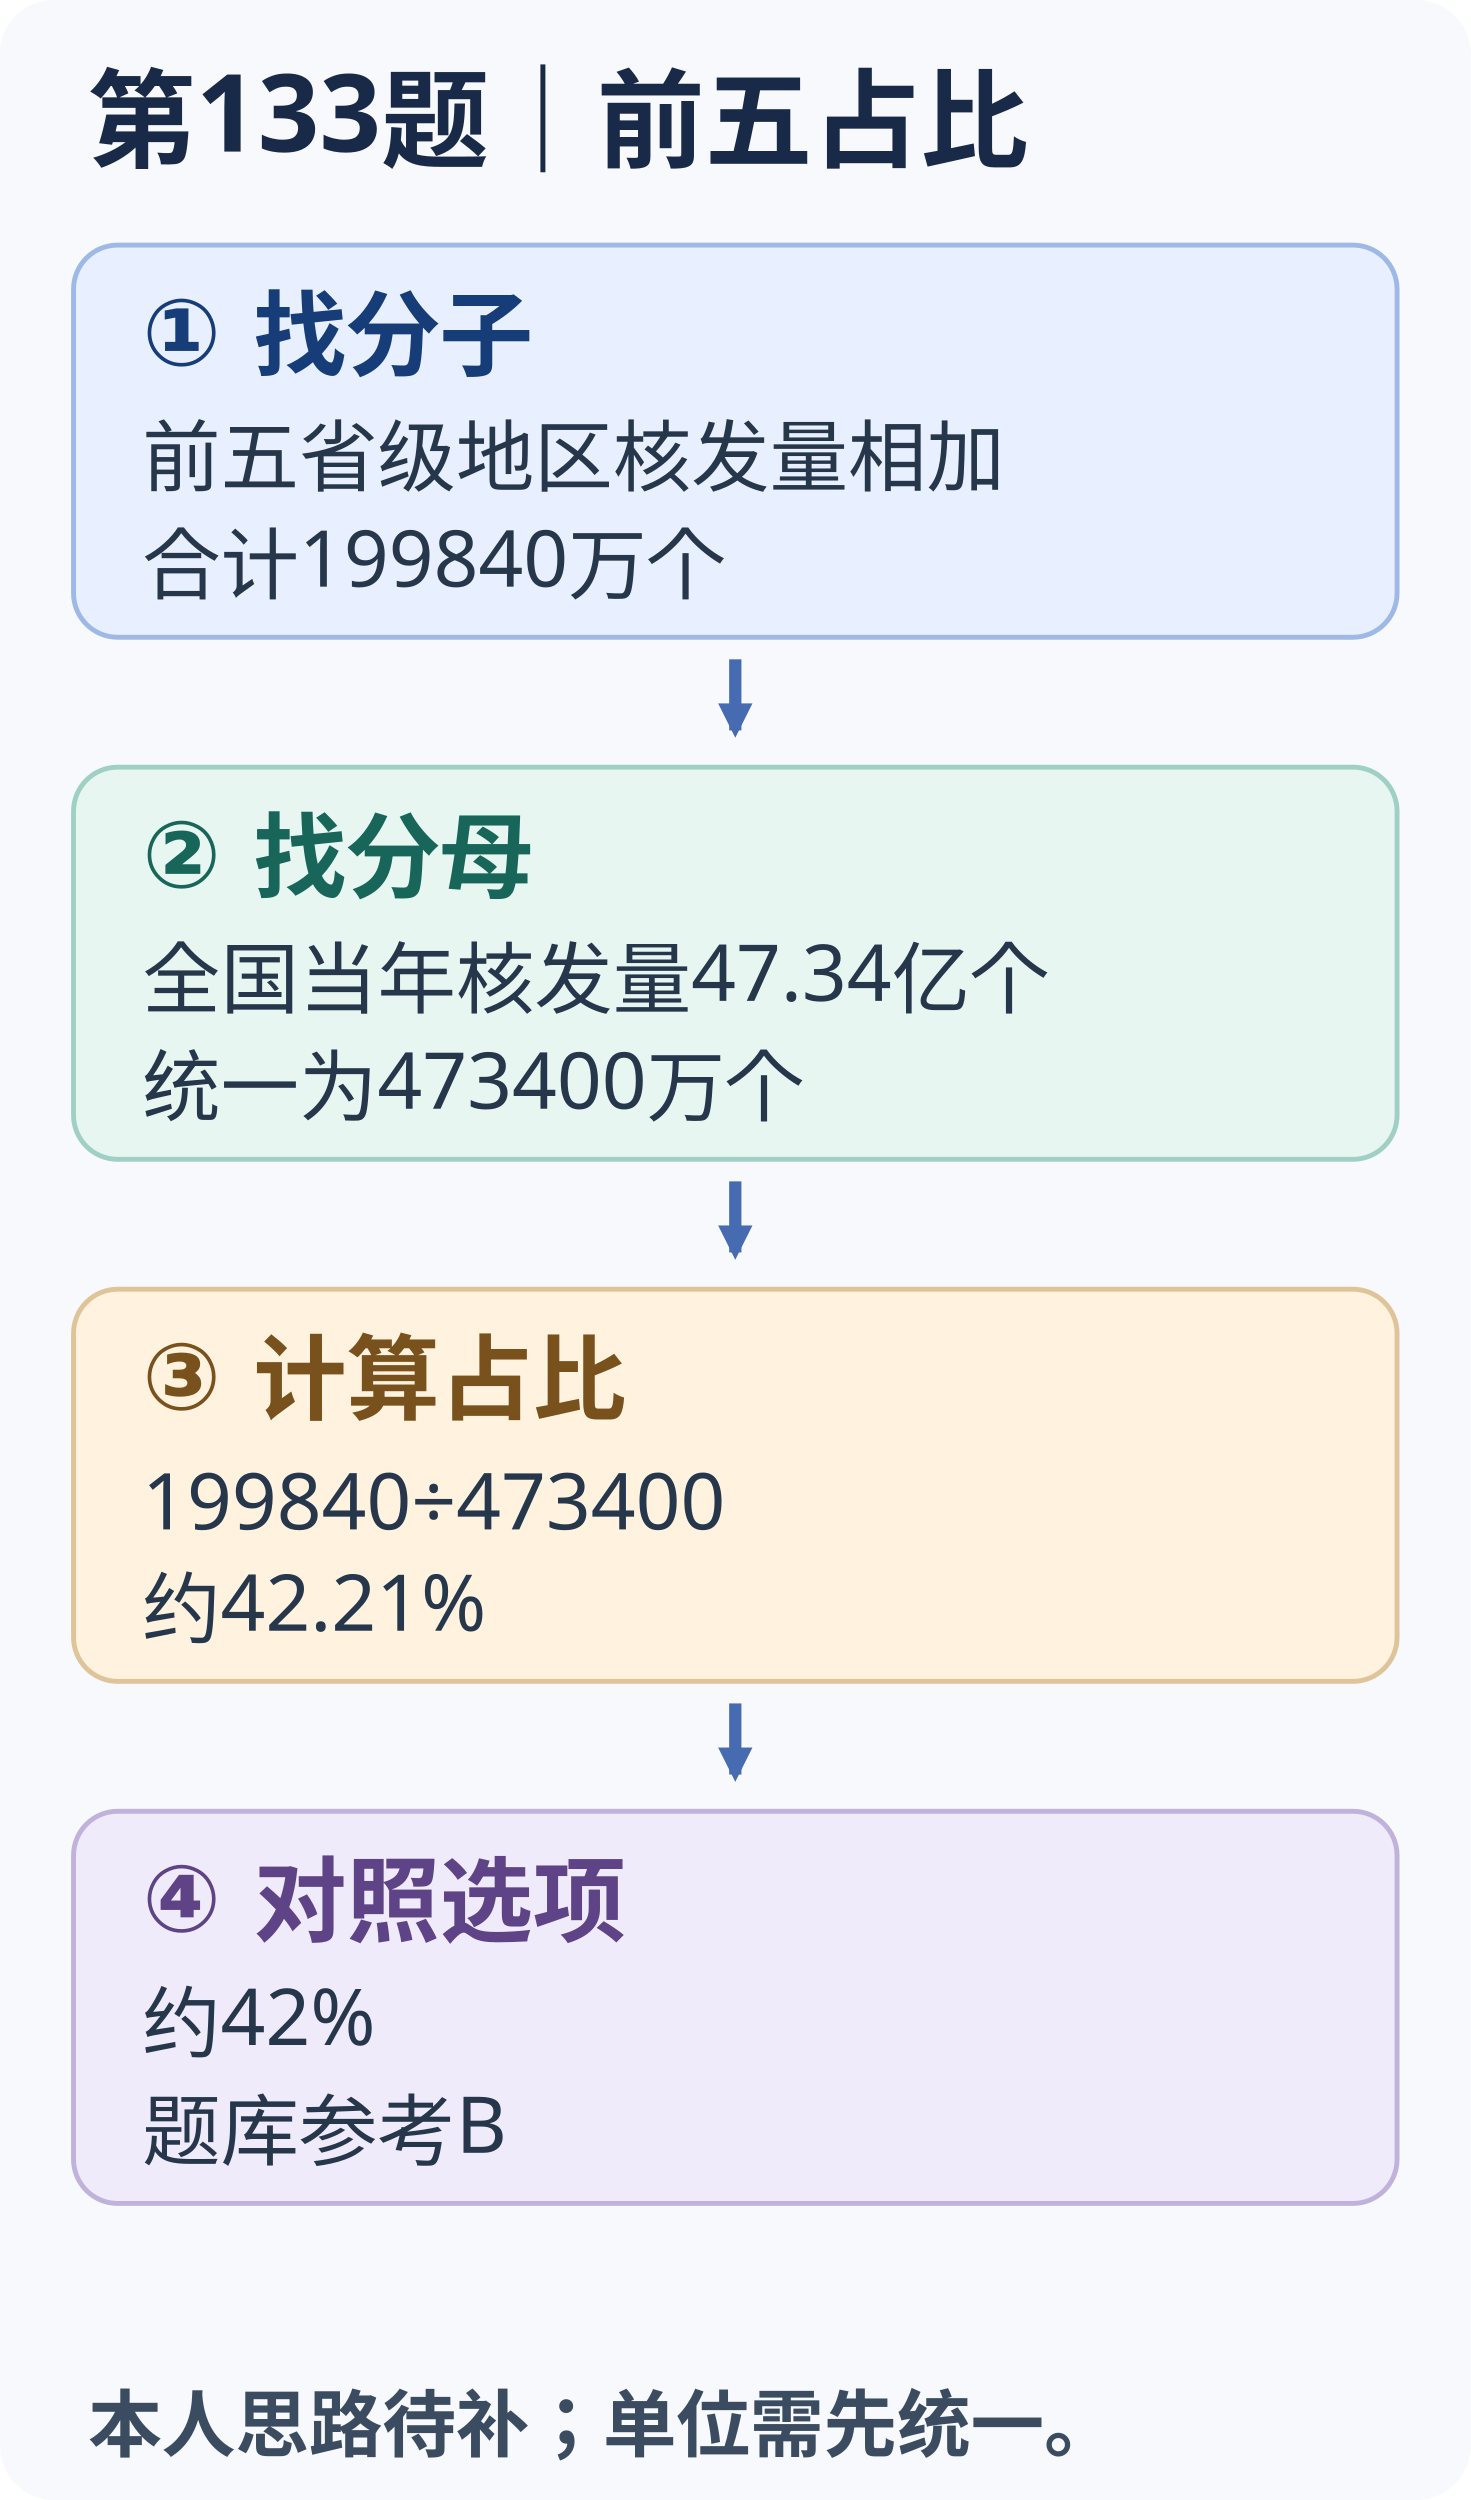
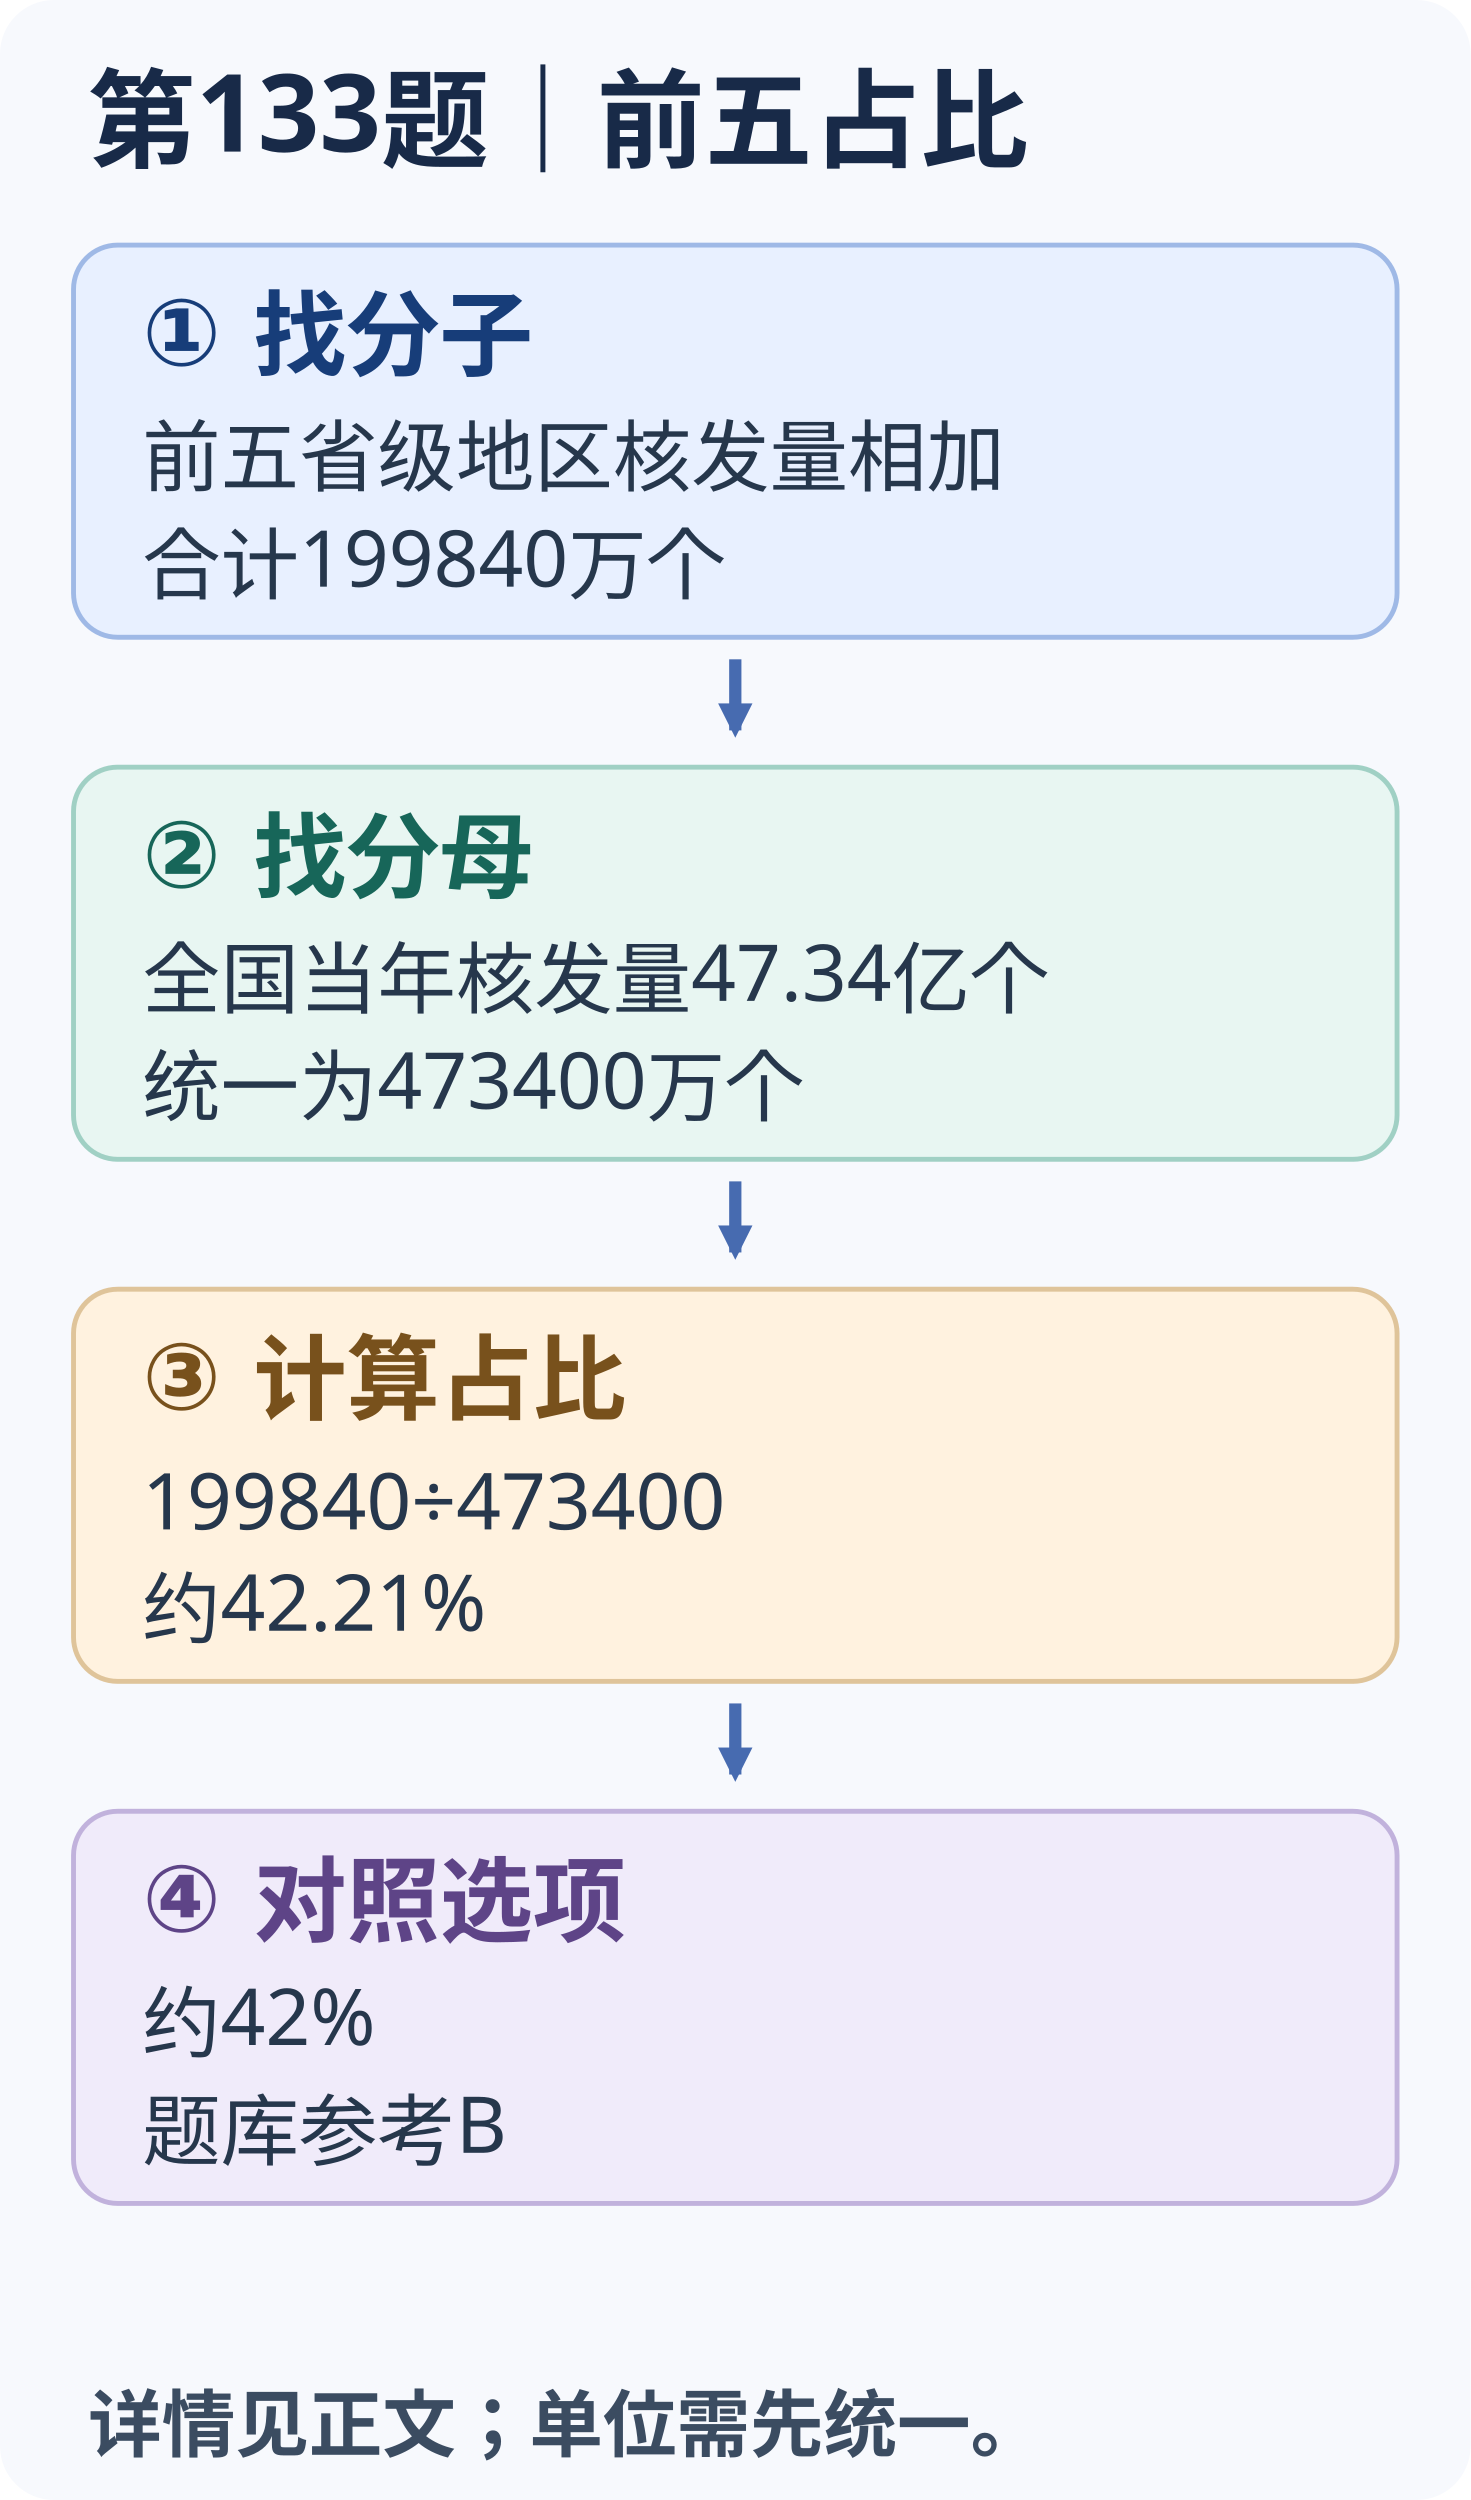
<svg xmlns="http://www.w3.org/2000/svg" viewBox="0 0 600 1020" role="img" aria-labelledby="title desc">
  <defs>
    <marker id="arrow" markerWidth="14" markerHeight="14" refX="11" refY="7" orient="auto" markerUnits="userSpaceOnUse">
      <path d="M0 0 L14 7 L0 14 Z" fill="#476bb0" />
    </marker>
  </defs>
  <rect width="600" height="1020" rx="22" fill="#f7f9fd" />
  <g font-family="Microsoft YaHei, sans-serif">
    <text x="36" y="65" font-size="44" font-weight="700" fill="#182a48">第133题｜前五占比</text>
    <rect x="30" y="100" width="540" height="160" rx="18" fill="#e8f0ff" stroke="#9fb9e6" stroke-width="2" />
    <text x="58" y="149" font-size="38" font-weight="700" fill="#173d79">① 找分子</text>
    <text x="58" y="198" font-size="32" fill="#26374c">前五省级地区核发量相加</text>
    <text x="58" y="242" font-size="32" fill="#26374c">合计199840万个</text>
    <path d="M300 269 V298" fill="none" stroke="#476bb0" stroke-width="5" marker-end="url(#arrow)" />
    <rect x="30" y="313" width="540" height="160" rx="18" fill="#e8f6f2" stroke="#a0d0c4" stroke-width="2" />
    <text x="58" y="362" font-size="38" font-weight="700" fill="#176659">② 找分母</text>
    <text x="58" y="411" font-size="32" fill="#26374c">全国当年核发量47.34亿个</text>
    <text x="58" y="455" font-size="32" fill="#26374c">统一为473400万个</text>
    <path d="M300 482 V511" fill="none" stroke="#476bb0" stroke-width="5" marker-end="url(#arrow)" />
    <rect x="30" y="526" width="540" height="160" rx="18" fill="#fff2df" stroke="#dfc49a" stroke-width="2" />
    <text x="58" y="575" font-size="38" font-weight="700" fill="#78511c">③ 计算占比</text>
    <text x="58" y="624" font-size="32" fill="#26374c">199840÷473400</text>
    <text x="58" y="668" font-size="32" fill="#26374c">约42.21%</text>
    <path d="M300 695 V724" fill="none" stroke="#476bb0" stroke-width="5" marker-end="url(#arrow)" />
    <rect x="30" y="739" width="540" height="160" rx="18" fill="#f0ebfa" stroke="#c1b2dc" stroke-width="2" />
    <text x="58" y="788" font-size="38" font-weight="700" fill="#5e4487">④ 对照选项</text>
    <text x="58" y="837" font-size="32" fill="#26374c">约42%</text>
    <text x="58" y="881" font-size="32" fill="#26374c">题库参考B</text>
-     <text x="36" y="1000" font-size="30" font-weight="600" fill="#3b4c61">本人思路待补；单位需先统一。</text>
+     <text x="36" y="1000" font-size="30" font-weight="600" fill="#3b4c61">详情见正文；单位需先统一。</text>
  </g>
</svg>
